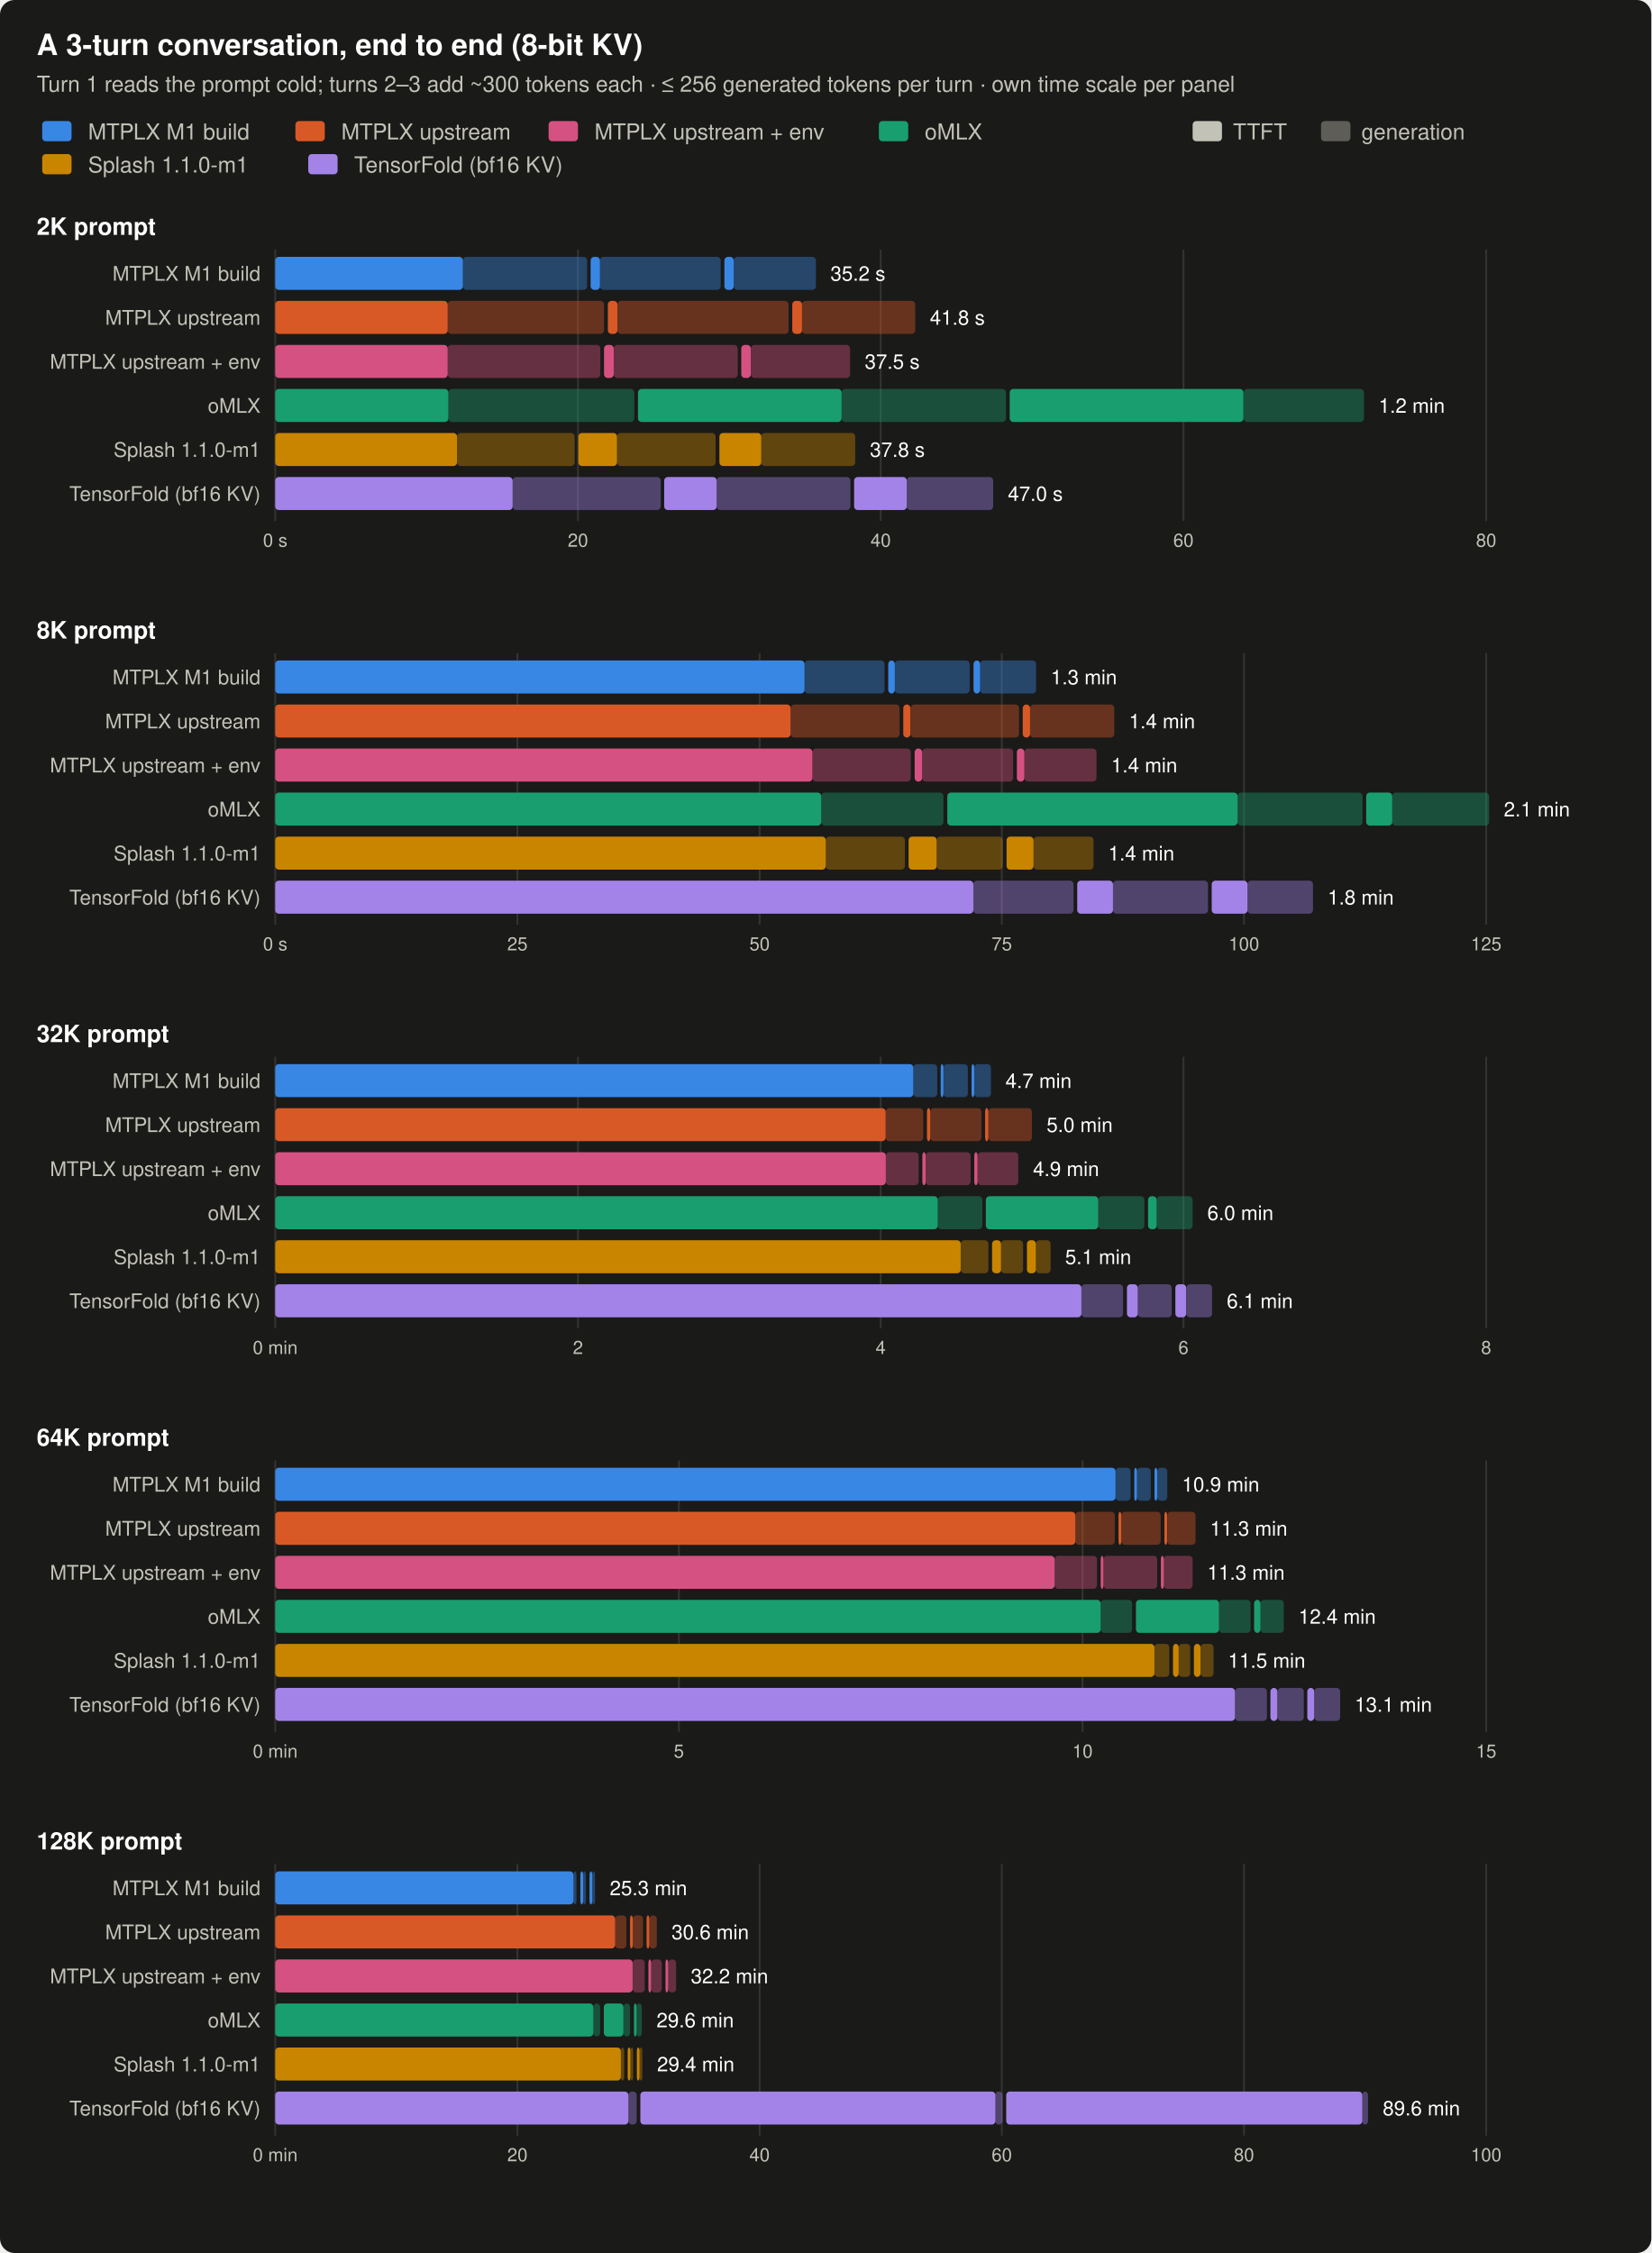
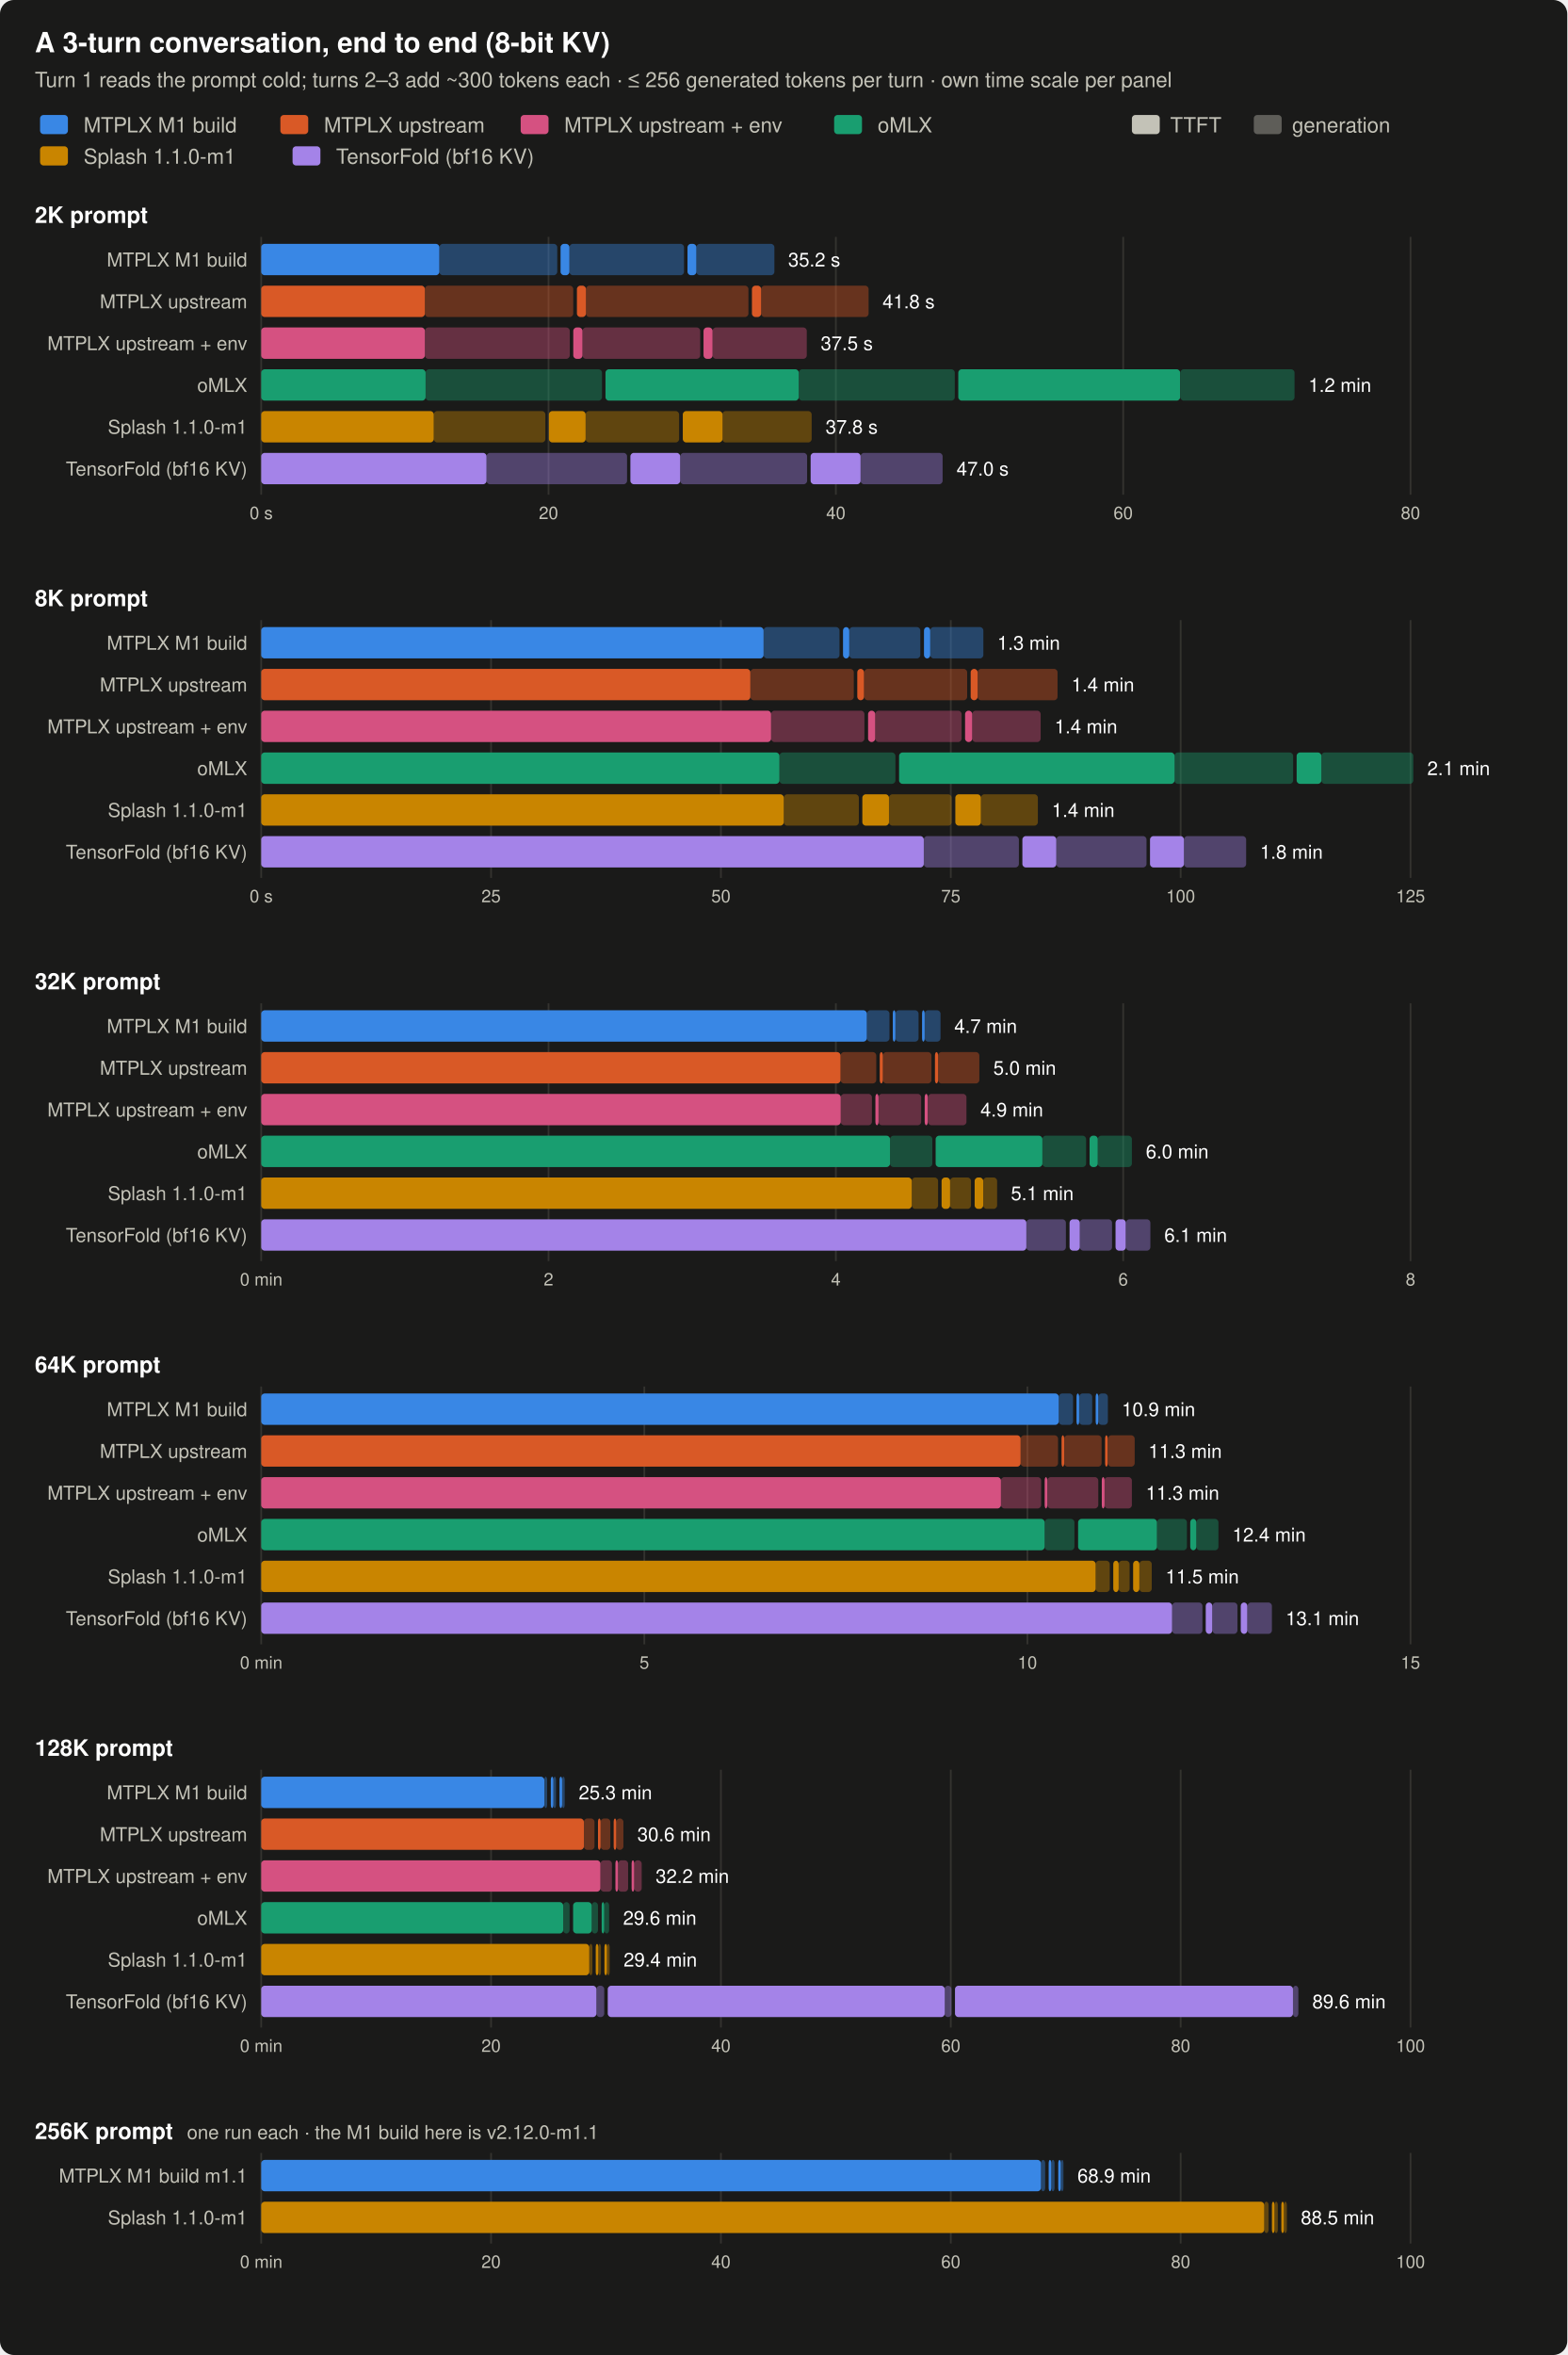
- <svg xmlns="http://www.w3.org/2000/svg" viewBox="0 0 900 1228" width="900" height="1228" role="img" aria-label="A 3-turn conversation, end to end (8-bit KV)" font-family="-apple-system,BlinkMacSystemFont,Segoe UI,Helvetica,Arial,sans-serif">
-   <rect width="900" height="1228" rx="8" fill="#1a1a19" />
+ <svg xmlns="http://www.w3.org/2000/svg" viewBox="0 0 900 1352" width="900" height="1352" role="img" aria-label="A 3-turn conversation, end to end (8-bit KV)" font-family="-apple-system,BlinkMacSystemFont,Segoe UI,Helvetica,Arial,sans-serif">
+   <rect width="900" height="1352" rx="8" fill="#1a1a19" />
  <text x="20" y="30" fill="#ffffff" font-size="16" font-weight="600">A 3-turn conversation, end to end (8-bit KV)</text>
  <text x="20" y="50" fill="#c3c2b7" font-size="12">Turn 1 reads the prompt cold; turns 2–3 add ~300 tokens each · ≤ 256 generated tokens per turn · own time scale per panel</text>
  <rect x="23" y="66" width="16" height="11" rx="2" fill="#3987e5" />
  <text x="48" y="76" fill="#c3c2b7" font-size="12">MTPLX M1 build</text>
  <rect x="161" y="66" width="16" height="11" rx="2" fill="#d95926" />
  <text x="186" y="76" fill="#c3c2b7" font-size="12">MTPLX upstream</text>
  <rect x="299" y="66" width="16" height="11" rx="2" fill="#d55181" />
  <text x="324" y="76" fill="#c3c2b7" font-size="12">MTPLX upstream + env</text>
  <rect x="479" y="66" width="16" height="11" rx="2" fill="#199e70" />
  <text x="504" y="76" fill="#c3c2b7" font-size="12">oMLX</text>
  <rect x="23" y="84" width="16" height="11" rx="2" fill="#c98500" />
  <text x="48" y="94" fill="#c3c2b7" font-size="12">Splash 1.1.0-m1</text>
  <rect x="168" y="84" width="16" height="11" rx="2" fill="#a483e8" />
  <text x="193" y="94" fill="#c3c2b7" font-size="12">TensorFold (bf16 KV)</text>
  <rect x="650" y="66" width="16" height="11" rx="2" fill="#c3c2b7" />
  <text x="672" y="76" fill="#c3c2b7" font-size="12">TTFT</text>
  <rect x="720" y="66" width="16" height="11" rx="2" fill="#c3c2b7" fill-opacity="0.4" />
  <text x="742" y="76" fill="#c3c2b7" font-size="12">generation</text>
  <text x="20" y="128" fill="#ffffff" font-size="13" font-weight="600">2K prompt</text>
  <line x1="150.0" x2="150.0" y1="136" y2="284" stroke="#34332f" />
  <text x="150.0" y="298" fill="#c3c2b7" font-size="10" text-anchor="middle">0 s</text>
  <line x1="315.0" x2="315.0" y1="136" y2="284" stroke="#34332f" />
  <text x="315.0" y="298" fill="#c3c2b7" font-size="10" text-anchor="middle">20 </text>
  <line x1="480.0" x2="480.0" y1="136" y2="284" stroke="#34332f" />
  <text x="480.0" y="298" fill="#c3c2b7" font-size="10" text-anchor="middle">40 </text>
  <line x1="645.0" x2="645.0" y1="136" y2="284" stroke="#34332f" />
  <text x="645.0" y="298" fill="#c3c2b7" font-size="10" text-anchor="middle">60 </text>
  <line x1="810.0" x2="810.0" y1="136" y2="284" stroke="#34332f" />
  <text x="810.0" y="298" fill="#c3c2b7" font-size="10" text-anchor="middle">80 </text>
  <text x="142" y="153" fill="#c3c2b7" font-size="11" text-anchor="end">MTPLX M1 build</text>
  <rect x="150.0" y="140" width="102.3" height="18" rx="2" fill="#3987e5" />
  <rect x="252.3" y="140" width="67.7" height="18" rx="2" fill="#3987e5" fill-opacity="0.4" />
  <rect x="321.9" y="140" width="5.1" height="18" rx="2" fill="#3987e5" />
  <rect x="327.0" y="140" width="65.8" height="18" rx="2" fill="#3987e5" fill-opacity="0.4" />
  <rect x="394.8" y="140" width="5.1" height="18" rx="2" fill="#3987e5" />
  <rect x="399.9" y="140" width="44.8" height="18" rx="2" fill="#3987e5" fill-opacity="0.4" />
  <text x="452.6" y="153" fill="#ffffff" font-size="11">35.2 s</text>
  <text x="142" y="177" fill="#c3c2b7" font-size="11" text-anchor="end">MTPLX upstream</text>
  <rect x="150.0" y="164" width="94.0" height="18" rx="2" fill="#d95926" />
  <rect x="244.0" y="164" width="85.2" height="18" rx="2" fill="#d95926" fill-opacity="0.4" />
  <rect x="331.3" y="164" width="5.2" height="18" rx="2" fill="#d95926" />
  <rect x="336.5" y="164" width="93.3" height="18" rx="2" fill="#d95926" fill-opacity="0.4" />
  <rect x="431.8" y="164" width="5.3" height="18" rx="2" fill="#d95926" />
  <rect x="437.1" y="164" width="61.7" height="18" rx="2" fill="#d95926" fill-opacity="0.4" />
  <text x="506.8" y="177" fill="#ffffff" font-size="11">41.8 s</text>
  <text x="142" y="201" fill="#c3c2b7" font-size="11" text-anchor="end">MTPLX upstream + env</text>
  <rect x="150.0" y="188" width="94.0" height="18" rx="2" fill="#d55181" />
  <rect x="244.0" y="188" width="83.2" height="18" rx="2" fill="#d55181" fill-opacity="0.4" />
  <rect x="329.2" y="188" width="5.3" height="18" rx="2" fill="#d55181" />
  <rect x="334.5" y="188" width="67.6" height="18" rx="2" fill="#d55181" fill-opacity="0.4" />
  <rect x="404.0" y="188" width="5.2" height="18" rx="2" fill="#d55181" />
  <rect x="409.2" y="188" width="54.1" height="18" rx="2" fill="#d55181" fill-opacity="0.4" />
  <text x="471.3" y="201" fill="#ffffff" font-size="11">37.5 s</text>
  <text x="142" y="225" fill="#c3c2b7" font-size="11" text-anchor="end">oMLX</text>
  <rect x="150.0" y="212" width="94.4" height="18" rx="2" fill="#199e70" />
  <rect x="244.4" y="212" width="101.3" height="18" rx="2" fill="#199e70" fill-opacity="0.4" />
  <rect x="347.7" y="212" width="111.0" height="18" rx="2" fill="#199e70" />
  <rect x="458.7" y="212" width="89.6" height="18" rx="2" fill="#199e70" fill-opacity="0.4" />
  <rect x="550.3" y="212" width="127.4" height="18" rx="2" fill="#199e70" />
  <rect x="677.8" y="212" width="65.6" height="18" rx="2" fill="#199e70" fill-opacity="0.4" />
  <text x="751.4" y="225" fill="#ffffff" font-size="11">1.2 min</text>
  <text x="142" y="249" fill="#c3c2b7" font-size="11" text-anchor="end">Splash 1.1.0-m1</text>
  <rect x="150.0" y="236" width="99.1" height="18" rx="2" fill="#c98500" />
  <rect x="249.1" y="236" width="64.1" height="18" rx="2" fill="#c98500" fill-opacity="0.4" />
  <rect x="315.2" y="236" width="21.1" height="18" rx="2" fill="#c98500" />
  <rect x="336.3" y="236" width="53.7" height="18" rx="2" fill="#c98500" fill-opacity="0.4" />
  <rect x="392.1" y="236" width="22.8" height="18" rx="2" fill="#c98500" />
  <rect x="414.8" y="236" width="51.3" height="18" rx="2" fill="#c98500" fill-opacity="0.4" />
  <text x="474.1" y="249" fill="#ffffff" font-size="11">37.8 s</text>
  <text x="142" y="273" fill="#c3c2b7" font-size="11" text-anchor="end">TensorFold (bf16 KV)</text>
  <rect x="150.0" y="260" width="129.4" height="18" rx="2" fill="#a483e8" />
  <rect x="279.4" y="260" width="80.7" height="18" rx="2" fill="#a483e8" fill-opacity="0.4" />
  <rect x="362.0" y="260" width="28.6" height="18" rx="2" fill="#a483e8" />
  <rect x="390.6" y="260" width="72.9" height="18" rx="2" fill="#a483e8" fill-opacity="0.4" />
  <rect x="465.5" y="260" width="28.7" height="18" rx="2" fill="#a483e8" />
  <rect x="494.2" y="260" width="47.1" height="18" rx="2" fill="#a483e8" fill-opacity="0.4" />
  <text x="549.3" y="273" fill="#ffffff" font-size="11">47.0 s</text>
  <text x="20" y="348" fill="#ffffff" font-size="13" font-weight="600">8K prompt</text>
  <line x1="150.0" x2="150.0" y1="356" y2="504" stroke="#34332f" />
  <text x="150.0" y="518" fill="#c3c2b7" font-size="10" text-anchor="middle">0 s</text>
  <line x1="282.0" x2="282.0" y1="356" y2="504" stroke="#34332f" />
  <text x="282.0" y="518" fill="#c3c2b7" font-size="10" text-anchor="middle">25 </text>
  <line x1="414.0" x2="414.0" y1="356" y2="504" stroke="#34332f" />
  <text x="414.0" y="518" fill="#c3c2b7" font-size="10" text-anchor="middle">50 </text>
  <line x1="546.0" x2="546.0" y1="356" y2="504" stroke="#34332f" />
  <text x="546.0" y="518" fill="#c3c2b7" font-size="10" text-anchor="middle">75 </text>
  <line x1="678.0" x2="678.0" y1="356" y2="504" stroke="#34332f" />
  <text x="678.0" y="518" fill="#c3c2b7" font-size="10" text-anchor="middle">100 </text>
  <line x1="810.0" x2="810.0" y1="356" y2="504" stroke="#34332f" />
  <text x="810.0" y="518" fill="#c3c2b7" font-size="10" text-anchor="middle">125 </text>
  <text x="142" y="373" fill="#c3c2b7" font-size="11" text-anchor="end">MTPLX M1 build</text>
  <rect x="150.0" y="360" width="288.5" height="18" rx="2" fill="#3987e5" />
  <rect x="438.5" y="360" width="43.6" height="18" rx="2" fill="#3987e5" fill-opacity="0.4" />
  <rect x="484.1" y="360" width="3.6" height="18" rx="2" fill="#3987e5" />
  <rect x="487.7" y="360" width="40.8" height="18" rx="2" fill="#3987e5" fill-opacity="0.4" />
  <rect x="530.6" y="360" width="3.6" height="18" rx="2" fill="#3987e5" />
  <rect x="534.2" y="360" width="30.5" height="18" rx="2" fill="#3987e5" fill-opacity="0.4" />
  <text x="572.7" y="373" fill="#ffffff" font-size="11">1.3 min</text>
  <text x="142" y="397" fill="#c3c2b7" font-size="11" text-anchor="end">MTPLX upstream</text>
  <rect x="150.0" y="384" width="280.9" height="18" rx="2" fill="#d95926" />
  <rect x="430.9" y="384" width="59.4" height="18" rx="2" fill="#d95926" fill-opacity="0.4" />
  <rect x="492.3" y="384" width="3.9" height="18" rx="2" fill="#d95926" />
  <rect x="496.3" y="384" width="59.1" height="18" rx="2" fill="#d95926" fill-opacity="0.4" />
  <rect x="557.4" y="384" width="4.0" height="18" rx="2" fill="#d95926" />
  <rect x="561.4" y="384" width="45.9" height="18" rx="2" fill="#d95926" fill-opacity="0.4" />
  <text x="615.3" y="397" fill="#ffffff" font-size="11">1.4 min</text>
  <text x="142" y="421" fill="#c3c2b7" font-size="11" text-anchor="end">MTPLX upstream + env</text>
  <rect x="150.0" y="408" width="292.8" height="18" rx="2" fill="#d55181" />
  <rect x="442.8" y="408" width="53.6" height="18" rx="2" fill="#d55181" fill-opacity="0.4" />
  <rect x="498.5" y="408" width="4.1" height="18" rx="2" fill="#d55181" />
  <rect x="502.6" y="408" width="49.6" height="18" rx="2" fill="#d55181" fill-opacity="0.4" />
  <rect x="554.2" y="408" width="4.1" height="18" rx="2" fill="#d55181" />
  <rect x="558.3" y="408" width="39.3" height="18" rx="2" fill="#d55181" fill-opacity="0.4" />
  <text x="605.6" y="421" fill="#ffffff" font-size="11">1.4 min</text>
  <text x="142" y="445" fill="#c3c2b7" font-size="11" text-anchor="end">oMLX</text>
  <rect x="150.0" y="432" width="297.6" height="18" rx="2" fill="#199e70" />
  <rect x="447.6" y="432" width="66.6" height="18" rx="2" fill="#199e70" fill-opacity="0.4" />
  <rect x="516.3" y="432" width="158.2" height="18" rx="2" fill="#199e70" />
  <rect x="674.4" y="432" width="68.2" height="18" rx="2" fill="#199e70" fill-opacity="0.4" />
  <rect x="744.6" y="432" width="14.2" height="18" rx="2" fill="#199e70" />
  <rect x="758.8" y="432" width="52.8" height="18" rx="2" fill="#199e70" fill-opacity="0.4" />
  <text x="819.6" y="445" fill="#ffffff" font-size="11">2.1 min</text>
  <text x="142" y="469" fill="#c3c2b7" font-size="11" text-anchor="end">Splash 1.1.0-m1</text>
  <rect x="150.0" y="456" width="300.1" height="18" rx="2" fill="#c98500" />
  <rect x="450.1" y="456" width="43.1" height="18" rx="2" fill="#c98500" fill-opacity="0.4" />
  <rect x="495.2" y="456" width="15.3" height="18" rx="2" fill="#c98500" />
  <rect x="510.5" y="456" width="36.0" height="18" rx="2" fill="#c98500" fill-opacity="0.4" />
  <rect x="548.6" y="456" width="14.7" height="18" rx="2" fill="#c98500" />
  <rect x="563.3" y="456" width="32.7" height="18" rx="2" fill="#c98500" fill-opacity="0.4" />
  <text x="604.0" y="469" fill="#ffffff" font-size="11">1.4 min</text>
  <text x="142" y="493" fill="#c3c2b7" font-size="11" text-anchor="end">TensorFold (bf16 KV)</text>
  <rect x="150.0" y="480" width="380.5" height="18" rx="2" fill="#a483e8" />
  <rect x="530.5" y="480" width="54.6" height="18" rx="2" fill="#a483e8" fill-opacity="0.4" />
  <rect x="587.1" y="480" width="19.5" height="18" rx="2" fill="#a483e8" />
  <rect x="606.6" y="480" width="51.8" height="18" rx="2" fill="#a483e8" fill-opacity="0.4" />
  <rect x="660.4" y="480" width="19.5" height="18" rx="2" fill="#a483e8" />
  <rect x="679.9" y="480" width="35.7" height="18" rx="2" fill="#a483e8" fill-opacity="0.4" />
  <text x="723.6" y="493" fill="#ffffff" font-size="11">1.8 min</text>
  <text x="20" y="568" fill="#ffffff" font-size="13" font-weight="600">32K prompt</text>
  <line x1="150.0" x2="150.0" y1="576" y2="724" stroke="#34332f" />
  <text x="150.0" y="738" fill="#c3c2b7" font-size="10" text-anchor="middle">0 min</text>
  <line x1="315.0" x2="315.0" y1="576" y2="724" stroke="#34332f" />
  <text x="315.0" y="738" fill="#c3c2b7" font-size="10" text-anchor="middle">2 </text>
  <line x1="480.0" x2="480.0" y1="576" y2="724" stroke="#34332f" />
  <text x="480.0" y="738" fill="#c3c2b7" font-size="10" text-anchor="middle">4 </text>
  <line x1="645.0" x2="645.0" y1="576" y2="724" stroke="#34332f" />
  <text x="645.0" y="738" fill="#c3c2b7" font-size="10" text-anchor="middle">6 </text>
  <line x1="810.0" x2="810.0" y1="576" y2="724" stroke="#34332f" />
  <text x="810.0" y="738" fill="#c3c2b7" font-size="10" text-anchor="middle">8 </text>
  <text x="142" y="593" fill="#c3c2b7" font-size="11" text-anchor="end">MTPLX M1 build</text>
  <rect x="150.0" y="580" width="347.8" height="18" rx="2" fill="#3987e5" />
  <rect x="497.8" y="580" width="13.0" height="18" rx="2" fill="#3987e5" fill-opacity="0.4" />
  <rect x="512.7" y="580" width="1.5" height="18" rx="2" fill="#3987e5" />
  <rect x="514.2" y="580" width="13.3" height="18" rx="2" fill="#3987e5" fill-opacity="0.4" />
  <rect x="529.5" y="580" width="1.5" height="18" rx="2" fill="#3987e5" />
  <rect x="531.0" y="580" width="9.1" height="18" rx="2" fill="#3987e5" fill-opacity="0.4" />
  <text x="548.0" y="593" fill="#ffffff" font-size="11">4.7 min</text>
  <text x="142" y="617" fill="#c3c2b7" font-size="11" text-anchor="end">MTPLX upstream</text>
  <rect x="150.0" y="604" width="332.7" height="18" rx="2" fill="#d95926" />
  <rect x="482.7" y="604" width="20.5" height="18" rx="2" fill="#d95926" fill-opacity="0.4" />
  <rect x="505.2" y="604" width="1.8" height="18" rx="2" fill="#d95926" />
  <rect x="507.0" y="604" width="27.9" height="18" rx="2" fill="#d95926" fill-opacity="0.4" />
  <rect x="536.9" y="604" width="1.8" height="18" rx="2" fill="#d95926" />
  <rect x="538.7" y="604" width="23.7" height="18" rx="2" fill="#d95926" fill-opacity="0.4" />
  <text x="570.4" y="617" fill="#ffffff" font-size="11">5.0 min</text>
  <text x="142" y="641" fill="#c3c2b7" font-size="11" text-anchor="end">MTPLX upstream + env</text>
  <rect x="150.0" y="628" width="332.8" height="18" rx="2" fill="#d55181" />
  <rect x="482.8" y="628" width="17.9" height="18" rx="2" fill="#d55181" fill-opacity="0.4" />
  <rect x="502.7" y="628" width="1.8" height="18" rx="2" fill="#d55181" />
  <rect x="504.5" y="628" width="24.5" height="18" rx="2" fill="#d55181" fill-opacity="0.4" />
  <rect x="531.0" y="628" width="1.8" height="18" rx="2" fill="#d55181" />
  <rect x="532.9" y="628" width="22.1" height="18" rx="2" fill="#d55181" fill-opacity="0.4" />
  <text x="563.0" y="641" fill="#ffffff" font-size="11">4.9 min</text>
  <text x="142" y="665" fill="#c3c2b7" font-size="11" text-anchor="end">oMLX</text>
  <rect x="150.0" y="652" width="361.1" height="18" rx="2" fill="#199e70" />
  <rect x="511.1" y="652" width="24.3" height="18" rx="2" fill="#199e70" fill-opacity="0.4" />
  <rect x="537.3" y="652" width="61.3" height="18" rx="2" fill="#199e70" />
  <rect x="598.6" y="652" width="25.1" height="18" rx="2" fill="#199e70" fill-opacity="0.4" />
  <rect x="625.7" y="652" width="4.7" height="18" rx="2" fill="#199e70" />
  <rect x="630.4" y="652" width="19.6" height="18" rx="2" fill="#199e70" fill-opacity="0.4" />
  <text x="658.0" y="665" fill="#ffffff" font-size="11">6.0 min</text>
  <text x="142" y="689" fill="#c3c2b7" font-size="11" text-anchor="end">Splash 1.1.0-m1</text>
  <rect x="150.0" y="676" width="373.6" height="18" rx="2" fill="#c98500" />
  <rect x="523.6" y="676" width="15.1" height="18" rx="2" fill="#c98500" fill-opacity="0.4" />
  <rect x="540.7" y="676" width="4.9" height="18" rx="2" fill="#c98500" />
  <rect x="545.6" y="676" width="12.0" height="18" rx="2" fill="#c98500" fill-opacity="0.4" />
  <rect x="559.7" y="676" width="4.9" height="18" rx="2" fill="#c98500" />
  <rect x="564.6" y="676" width="8.0" height="18" rx="2" fill="#c98500" fill-opacity="0.4" />
  <text x="580.5" y="689" fill="#ffffff" font-size="11">5.1 min</text>
  <text x="142" y="713" fill="#c3c2b7" font-size="11" text-anchor="end">TensorFold (bf16 KV)</text>
  <rect x="150.0" y="700" width="439.4" height="18" rx="2" fill="#a483e8" />
  <rect x="589.4" y="700" width="22.7" height="18" rx="2" fill="#a483e8" fill-opacity="0.4" />
  <rect x="614.2" y="700" width="5.9" height="18" rx="2" fill="#a483e8" />
  <rect x="620.1" y="700" width="18.5" height="18" rx="2" fill="#a483e8" fill-opacity="0.4" />
  <rect x="640.6" y="700" width="5.9" height="18" rx="2" fill="#a483e8" />
  <rect x="646.6" y="700" width="14.0" height="18" rx="2" fill="#a483e8" fill-opacity="0.4" />
  <text x="668.6" y="713" fill="#ffffff" font-size="11">6.1 min</text>
  <text x="20" y="788" fill="#ffffff" font-size="13" font-weight="600">64K prompt</text>
  <line x1="150.0" x2="150.0" y1="796" y2="944" stroke="#34332f" />
  <text x="150.0" y="958" fill="#c3c2b7" font-size="10" text-anchor="middle">0 min</text>
  <line x1="370.0" x2="370.0" y1="796" y2="944" stroke="#34332f" />
  <text x="370.0" y="958" fill="#c3c2b7" font-size="10" text-anchor="middle">5 </text>
  <line x1="590.0" x2="590.0" y1="796" y2="944" stroke="#34332f" />
  <text x="590.0" y="958" fill="#c3c2b7" font-size="10" text-anchor="middle">10 </text>
  <line x1="810.0" x2="810.0" y1="796" y2="944" stroke="#34332f" />
  <text x="810.0" y="958" fill="#c3c2b7" font-size="10" text-anchor="middle">15 </text>
  <text x="142" y="813" fill="#c3c2b7" font-size="11" text-anchor="end">MTPLX M1 build</text>
  <rect x="150.0" y="800" width="458.0" height="18" rx="2" fill="#3987e5" />
  <rect x="608.0" y="800" width="8.2" height="18" rx="2" fill="#3987e5" fill-opacity="0.4" />
  <rect x="618.2" y="800" width="1.5" height="18" rx="2" fill="#3987e5" />
  <rect x="619.7" y="800" width="7.5" height="18" rx="2" fill="#3987e5" fill-opacity="0.4" />
  <rect x="629.2" y="800" width="1.5" height="18" rx="2" fill="#3987e5" />
  <rect x="630.7" y="800" width="5.5" height="18" rx="2" fill="#3987e5" fill-opacity="0.4" />
  <text x="644.2" y="813" fill="#ffffff" font-size="11">10.9 min</text>
  <text x="142" y="837" fill="#c3c2b7" font-size="11" text-anchor="end">MTPLX upstream</text>
  <rect x="150.0" y="824" width="436.1" height="18" rx="2" fill="#d95926" />
  <rect x="586.1" y="824" width="21.5" height="18" rx="2" fill="#d95926" fill-opacity="0.4" />
  <rect x="609.6" y="824" width="1.5" height="18" rx="2" fill="#d95926" />
  <rect x="611.1" y="824" width="21.5" height="18" rx="2" fill="#d95926" fill-opacity="0.4" />
  <rect x="634.6" y="824" width="1.5" height="18" rx="2" fill="#d95926" />
  <rect x="636.2" y="824" width="15.4" height="18" rx="2" fill="#d95926" fill-opacity="0.4" />
  <text x="659.5" y="837" fill="#ffffff" font-size="11">11.3 min</text>
  <text x="142" y="861" fill="#c3c2b7" font-size="11" text-anchor="end">MTPLX upstream + env</text>
  <rect x="150.0" y="848" width="424.8" height="18" rx="2" fill="#d55181" />
  <rect x="574.8" y="848" width="23.1" height="18" rx="2" fill="#d55181" fill-opacity="0.4" />
  <rect x="599.9" y="848" width="1.5" height="18" rx="2" fill="#d55181" />
  <rect x="601.4" y="848" width="29.3" height="18" rx="2" fill="#d55181" fill-opacity="0.4" />
  <rect x="632.7" y="848" width="1.6" height="18" rx="2" fill="#d55181" />
  <rect x="634.2" y="848" width="15.8" height="18" rx="2" fill="#d55181" fill-opacity="0.4" />
  <text x="658.0" y="861" fill="#ffffff" font-size="11">11.3 min</text>
  <text x="142" y="885" fill="#c3c2b7" font-size="11" text-anchor="end">oMLX</text>
  <rect x="150.0" y="872" width="449.9" height="18" rx="2" fill="#199e70" />
  <rect x="599.9" y="872" width="17.1" height="18" rx="2" fill="#199e70" fill-opacity="0.4" />
  <rect x="619.1" y="872" width="45.3" height="18" rx="2" fill="#199e70" />
  <rect x="664.4" y="872" width="17.2" height="18" rx="2" fill="#199e70" fill-opacity="0.4" />
  <rect x="683.5" y="872" width="3.5" height="18" rx="2" fill="#199e70" />
  <rect x="687.0" y="872" width="12.7" height="18" rx="2" fill="#199e70" fill-opacity="0.4" />
  <text x="707.7" y="885" fill="#ffffff" font-size="11">12.4 min</text>
  <text x="142" y="909" fill="#c3c2b7" font-size="11" text-anchor="end">Splash 1.1.0-m1</text>
  <rect x="150.0" y="896" width="479.2" height="18" rx="2" fill="#c98500" />
  <rect x="629.2" y="896" width="8.1" height="18" rx="2" fill="#c98500" fill-opacity="0.4" />
  <rect x="639.3" y="896" width="3.1" height="18" rx="2" fill="#c98500" />
  <rect x="642.4" y="896" width="6.3" height="18" rx="2" fill="#c98500" fill-opacity="0.4" />
  <rect x="650.7" y="896" width="3.6" height="18" rx="2" fill="#c98500" />
  <rect x="654.3" y="896" width="7.1" height="18" rx="2" fill="#c98500" fill-opacity="0.4" />
  <text x="669.3" y="909" fill="#ffffff" font-size="11">11.5 min</text>
  <text x="142" y="933" fill="#c3c2b7" font-size="11" text-anchor="end">TensorFold (bf16 KV)</text>
  <rect x="150.0" y="920" width="523.1" height="18" rx="2" fill="#a483e8" />
  <rect x="673.1" y="920" width="17.4" height="18" rx="2" fill="#a483e8" fill-opacity="0.4" />
  <rect x="692.4" y="920" width="3.8" height="18" rx="2" fill="#a483e8" />
  <rect x="696.3" y="920" width="14.3" height="18" rx="2" fill="#a483e8" fill-opacity="0.4" />
  <rect x="712.5" y="920" width="3.8" height="18" rx="2" fill="#a483e8" />
  <rect x="716.4" y="920" width="14.0" height="18" rx="2" fill="#a483e8" fill-opacity="0.4" />
  <text x="738.3" y="933" fill="#ffffff" font-size="11">13.1 min</text>
  <text x="20" y="1008" fill="#ffffff" font-size="13" font-weight="600">128K prompt</text>
  <line x1="150.0" x2="150.0" y1="1016" y2="1164" stroke="#34332f" />
  <text x="150.0" y="1178" fill="#c3c2b7" font-size="10" text-anchor="middle">0 min</text>
  <line x1="282.0" x2="282.0" y1="1016" y2="1164" stroke="#34332f" />
  <text x="282.0" y="1178" fill="#c3c2b7" font-size="10" text-anchor="middle">20 </text>
  <line x1="414.0" x2="414.0" y1="1016" y2="1164" stroke="#34332f" />
  <text x="414.0" y="1178" fill="#c3c2b7" font-size="10" text-anchor="middle">40 </text>
  <line x1="546.0" x2="546.0" y1="1016" y2="1164" stroke="#34332f" />
  <text x="546.0" y="1178" fill="#c3c2b7" font-size="10" text-anchor="middle">60 </text>
  <line x1="678.0" x2="678.0" y1="1016" y2="1164" stroke="#34332f" />
  <text x="678.0" y="1178" fill="#c3c2b7" font-size="10" text-anchor="middle">80 </text>
  <line x1="810.0" x2="810.0" y1="1016" y2="1164" stroke="#34332f" />
  <text x="810.0" y="1178" fill="#c3c2b7" font-size="10" text-anchor="middle">100 </text>
  <text x="142" y="1033" fill="#c3c2b7" font-size="11" text-anchor="end">MTPLX M1 build</text>
  <rect x="150.0" y="1020" width="162.6" height="18" rx="2" fill="#3987e5" />
  <rect x="312.6" y="1020" width="1.6" height="18" rx="2" fill="#3987e5" fill-opacity="0.4" />
  <rect x="316.3" y="1020" width="1.5" height="18" rx="2" fill="#3987e5" />
  <rect x="317.8" y="1020" width="1.5" height="18" rx="2" fill="#3987e5" fill-opacity="0.4" />
  <rect x="321.3" y="1020" width="1.5" height="18" rx="2" fill="#3987e5" />
  <rect x="322.8" y="1020" width="1.5" height="18" rx="2" fill="#3987e5" fill-opacity="0.4" />
  <text x="332.3" y="1033" fill="#ffffff" font-size="11">25.3 min</text>
  <text x="142" y="1057" fill="#c3c2b7" font-size="11" text-anchor="end">MTPLX upstream</text>
  <rect x="150.0" y="1044" width="185.3" height="18" rx="2" fill="#d95926" />
  <rect x="335.3" y="1044" width="6.1" height="18" rx="2" fill="#d95926" fill-opacity="0.4" />
  <rect x="343.4" y="1044" width="1.5" height="18" rx="2" fill="#d95926" />
  <rect x="344.9" y="1044" width="5.6" height="18" rx="2" fill="#d95926" fill-opacity="0.4" />
  <rect x="352.4" y="1044" width="1.5" height="18" rx="2" fill="#d95926" />
  <rect x="353.9" y="1044" width="4.1" height="18" rx="2" fill="#d95926" fill-opacity="0.4" />
  <text x="366.0" y="1057" fill="#ffffff" font-size="11">30.6 min</text>
  <text x="142" y="1081" fill="#c3c2b7" font-size="11" text-anchor="end">MTPLX upstream + env</text>
  <rect x="150.0" y="1068" width="194.8" height="18" rx="2" fill="#d55181" />
  <rect x="344.8" y="1068" width="6.6" height="18" rx="2" fill="#d55181" fill-opacity="0.4" />
  <rect x="353.4" y="1068" width="1.5" height="18" rx="2" fill="#d55181" />
  <rect x="354.9" y="1068" width="5.8" height="18" rx="2" fill="#d55181" fill-opacity="0.4" />
  <rect x="362.7" y="1068" width="1.5" height="18" rx="2" fill="#d55181" />
  <rect x="364.2" y="1068" width="4.3" height="18" rx="2" fill="#d55181" fill-opacity="0.4" />
  <text x="376.5" y="1081" fill="#ffffff" font-size="11">32.2 min</text>
  <text x="142" y="1105" fill="#c3c2b7" font-size="11" text-anchor="end">oMLX</text>
  <rect x="150.0" y="1092" width="173.4" height="18" rx="2" fill="#199e70" />
  <rect x="323.4" y="1092" width="3.7" height="18" rx="2" fill="#199e70" fill-opacity="0.4" />
  <rect x="329.1" y="1092" width="10.7" height="18" rx="2" fill="#199e70" />
  <rect x="339.8" y="1092" width="3.6" height="18" rx="2" fill="#199e70" fill-opacity="0.4" />
  <rect x="345.5" y="1092" width="1.5" height="18" rx="2" fill="#199e70" />
  <rect x="347.0" y="1092" width="2.8" height="18" rx="2" fill="#199e70" fill-opacity="0.4" />
  <text x="357.8" y="1105" fill="#ffffff" font-size="11">29.6 min</text>
  <text x="142" y="1129" fill="#c3c2b7" font-size="11" text-anchor="end">Splash 1.1.0-m1</text>
  <rect x="150.0" y="1116" width="188.4" height="18" rx="2" fill="#c98500" />
  <rect x="338.4" y="1116" width="1.8" height="18" rx="2" fill="#c98500" fill-opacity="0.4" />
  <rect x="342.1" y="1116" width="1.5" height="18" rx="2" fill="#c98500" />
  <rect x="343.6" y="1116" width="1.5" height="18" rx="2" fill="#c98500" fill-opacity="0.4" />
  <rect x="347.1" y="1116" width="1.5" height="18" rx="2" fill="#c98500" />
  <rect x="348.6" y="1116" width="1.5" height="18" rx="2" fill="#c98500" fill-opacity="0.4" />
  <text x="358.1" y="1129" fill="#ffffff" font-size="11">29.4 min</text>
  <text x="142" y="1153" fill="#c3c2b7" font-size="11" text-anchor="end">TensorFold (bf16 KV)</text>
  <rect x="150.0" y="1140" width="192.5" height="18" rx="2" fill="#a483e8" />
  <rect x="342.5" y="1140" width="4.5" height="18" rx="2" fill="#a483e8" fill-opacity="0.4" />
  <rect x="349.0" y="1140" width="193.5" height="18" rx="2" fill="#a483e8" />
  <rect x="542.4" y="1140" width="4.0" height="18" rx="2" fill="#a483e8" fill-opacity="0.4" />
  <rect x="548.4" y="1140" width="194.1" height="18" rx="2" fill="#a483e8" />
  <rect x="742.5" y="1140" width="3.1" height="18" rx="2" fill="#a483e8" fill-opacity="0.4" />
  <text x="753.6" y="1153" fill="#ffffff" font-size="11">89.6 min</text>
+   <text x="20" y="1228" fill="#ffffff" font-size="13" font-weight="600">256K prompt<tspan fill="#c3c2b7" font-size="11" font-weight="400" dx="8">one run each · the M1 build here is v2.12.0-m1.1</tspan>
+   </text>
+   <line x1="150.0" x2="150.0" y1="1236" y2="1288" stroke="#34332f" />
+   <text x="150.0" y="1302" fill="#c3c2b7" font-size="10" text-anchor="middle">0 min</text>
+   <line x1="282.0" x2="282.0" y1="1236" y2="1288" stroke="#34332f" />
+   <text x="282.0" y="1302" fill="#c3c2b7" font-size="10" text-anchor="middle">20 </text>
+   <line x1="414.0" x2="414.0" y1="1236" y2="1288" stroke="#34332f" />
+   <text x="414.0" y="1302" fill="#c3c2b7" font-size="10" text-anchor="middle">40 </text>
+   <line x1="546.0" x2="546.0" y1="1236" y2="1288" stroke="#34332f" />
+   <text x="546.0" y="1302" fill="#c3c2b7" font-size="10" text-anchor="middle">60 </text>
+   <line x1="678.0" x2="678.0" y1="1236" y2="1288" stroke="#34332f" />
+   <text x="678.0" y="1302" fill="#c3c2b7" font-size="10" text-anchor="middle">80 </text>
+   <line x1="810.0" x2="810.0" y1="1236" y2="1288" stroke="#34332f" />
+   <text x="810.0" y="1302" fill="#c3c2b7" font-size="10" text-anchor="middle">100 </text>
+   <text x="142" y="1253" fill="#c3c2b7" font-size="11" text-anchor="end">MTPLX M1 build m1.1</text>
+   <rect x="150.0" y="1240" width="447.8" height="18" rx="2" fill="#3987e5" />
+   <rect x="597.8" y="1240" width="2.4" height="18" rx="2" fill="#3987e5" fill-opacity="0.4" />
+   <rect x="602.2" y="1240" width="1.5" height="18" rx="2" fill="#3987e5" />
+   <rect x="603.7" y="1240" width="1.9" height="18" rx="2" fill="#3987e5" fill-opacity="0.4" />
+   <rect x="607.7" y="1240" width="1.5" height="18" rx="2" fill="#3987e5" />
+   <rect x="609.2" y="1240" width="1.5" height="18" rx="2" fill="#3987e5" fill-opacity="0.4" />
+   <text x="618.7" y="1253" fill="#ffffff" font-size="11">68.9 min</text>
+   <text x="142" y="1277" fill="#c3c2b7" font-size="11" text-anchor="end">Splash 1.1.0-m1</text>
+   <rect x="150.0" y="1264" width="576.0" height="18" rx="2" fill="#c98500" />
+   <rect x="726.0" y="1264" width="2.5" height="18" rx="2" fill="#c98500" fill-opacity="0.4" />
+   <rect x="730.4" y="1264" width="1.5" height="18" rx="2" fill="#c98500" />
+   <rect x="731.9" y="1264" width="1.9" height="18" rx="2" fill="#c98500" fill-opacity="0.4" />
+   <rect x="735.8" y="1264" width="1.5" height="18" rx="2" fill="#c98500" />
+   <rect x="737.3" y="1264" width="1.7" height="18" rx="2" fill="#c98500" fill-opacity="0.4" />
+   <text x="747.0" y="1277" fill="#ffffff" font-size="11">88.5 min</text>
</svg>
